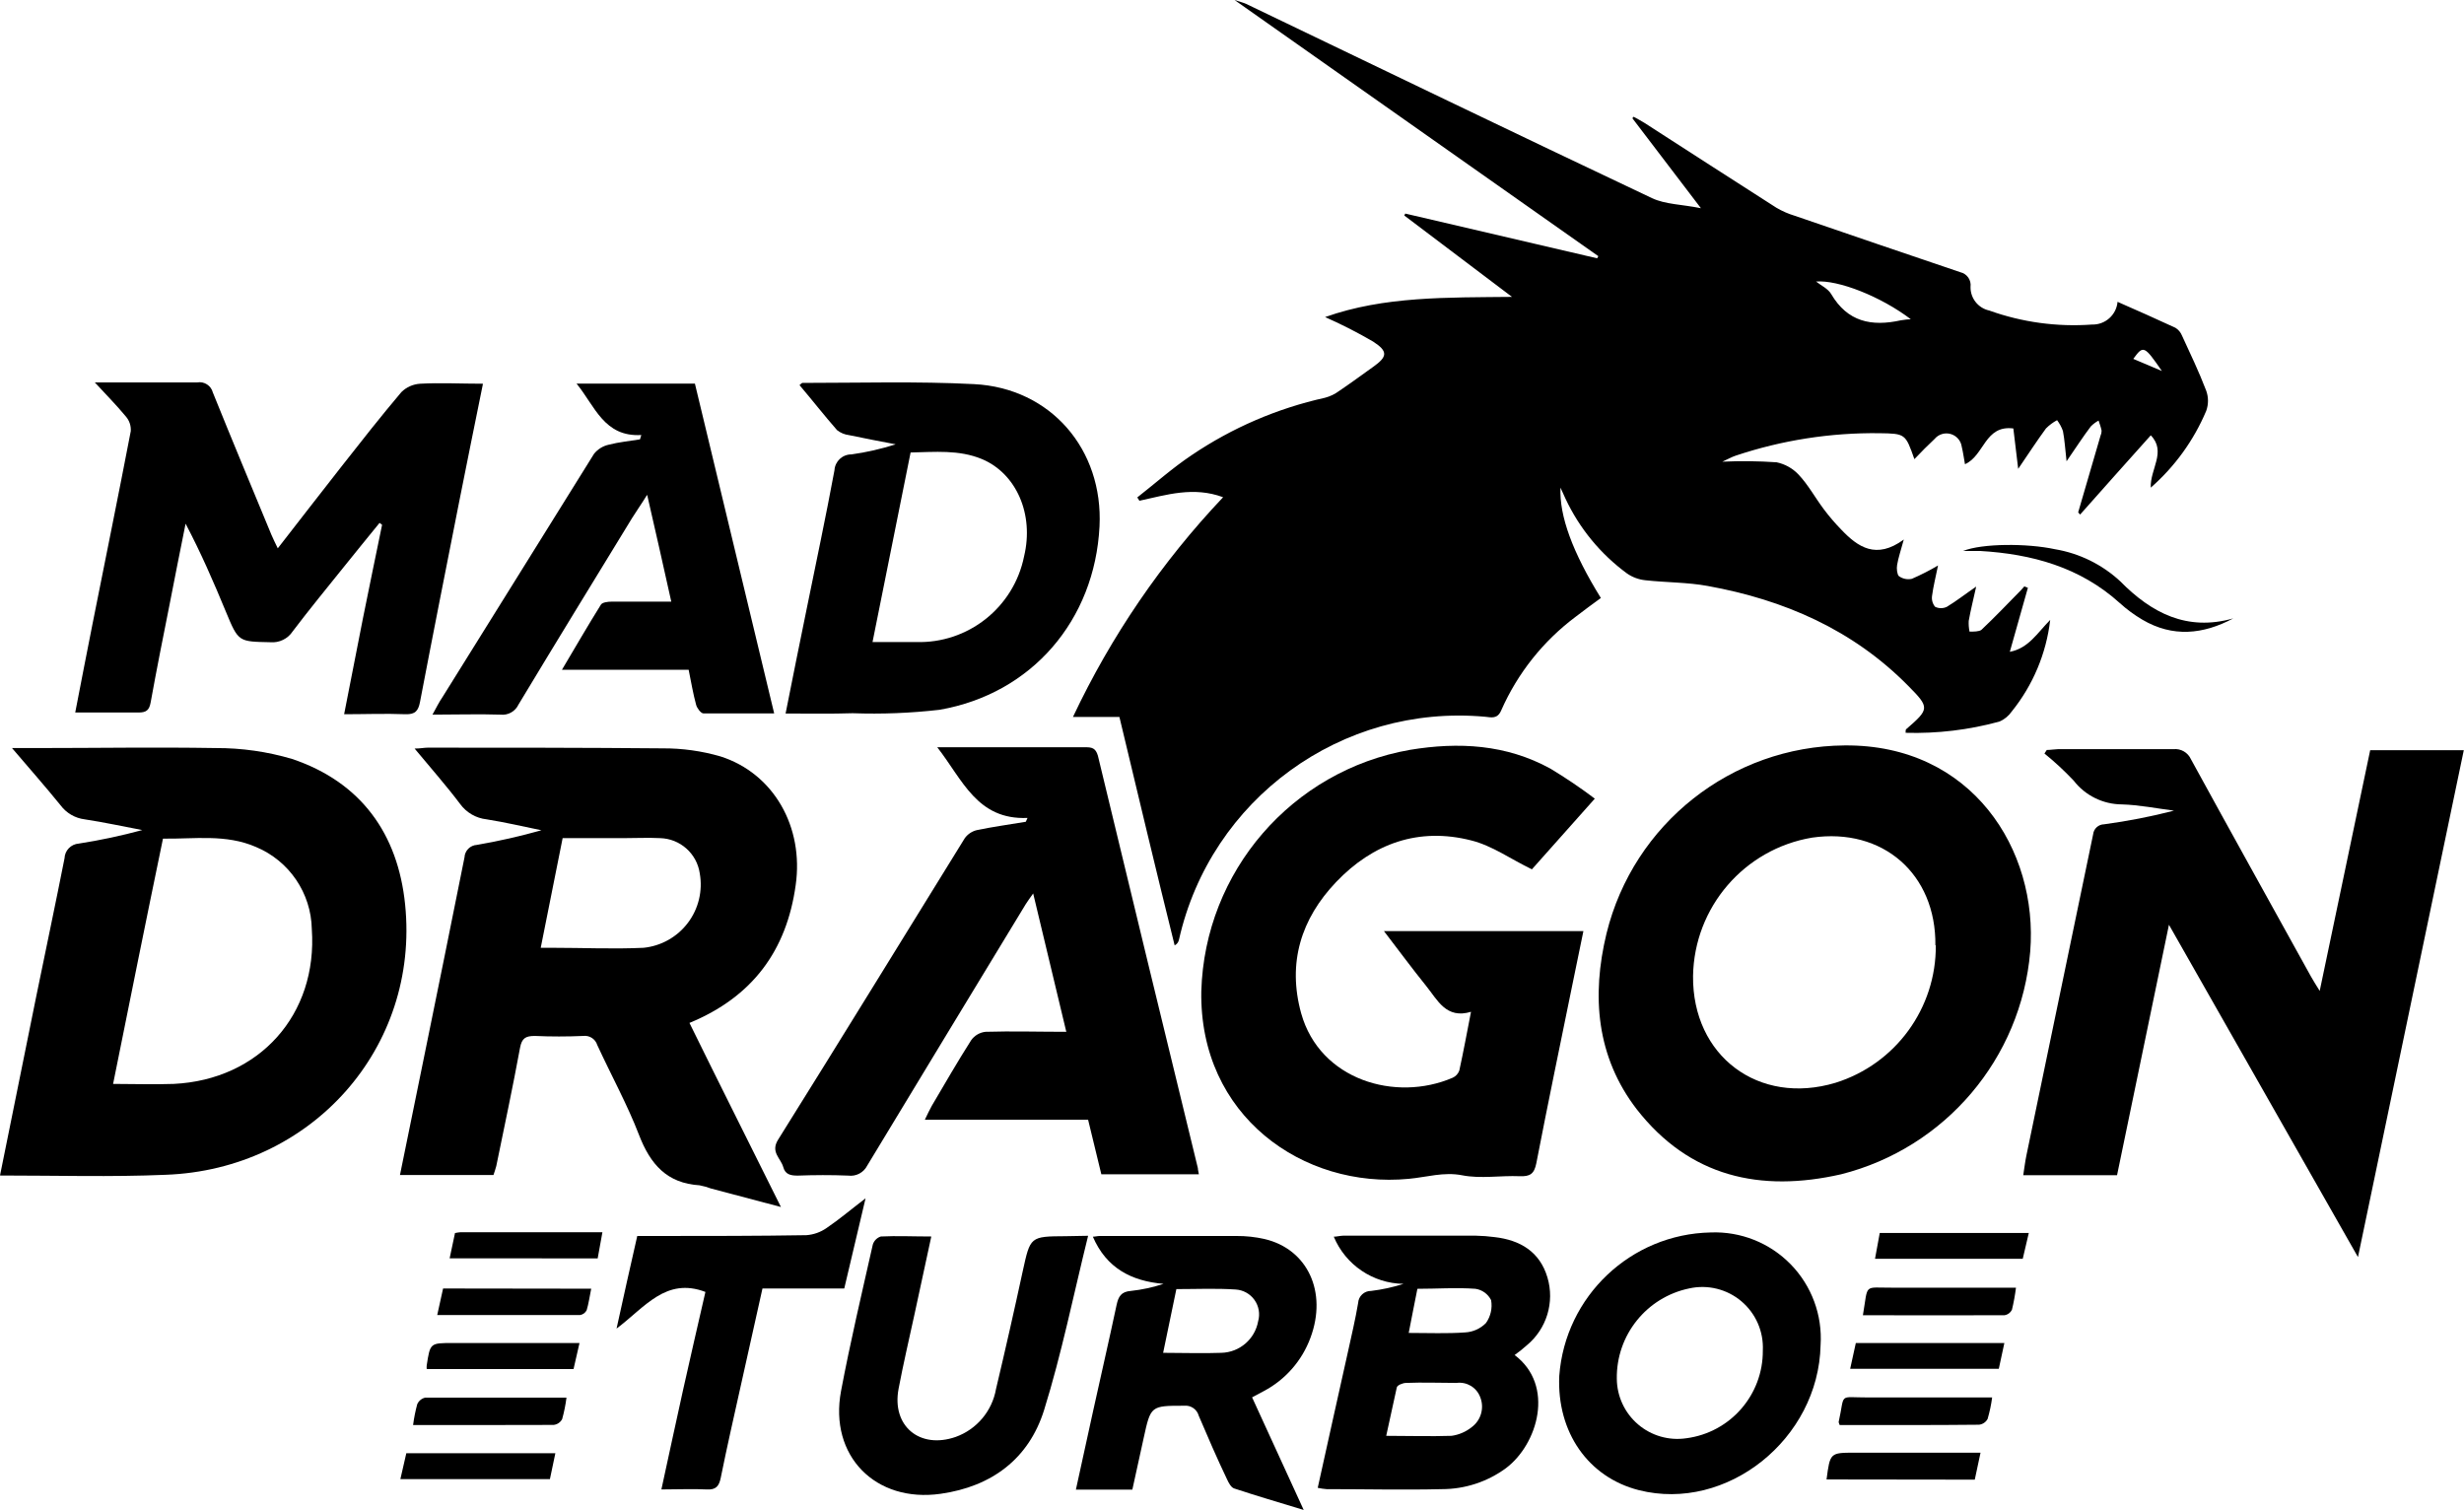
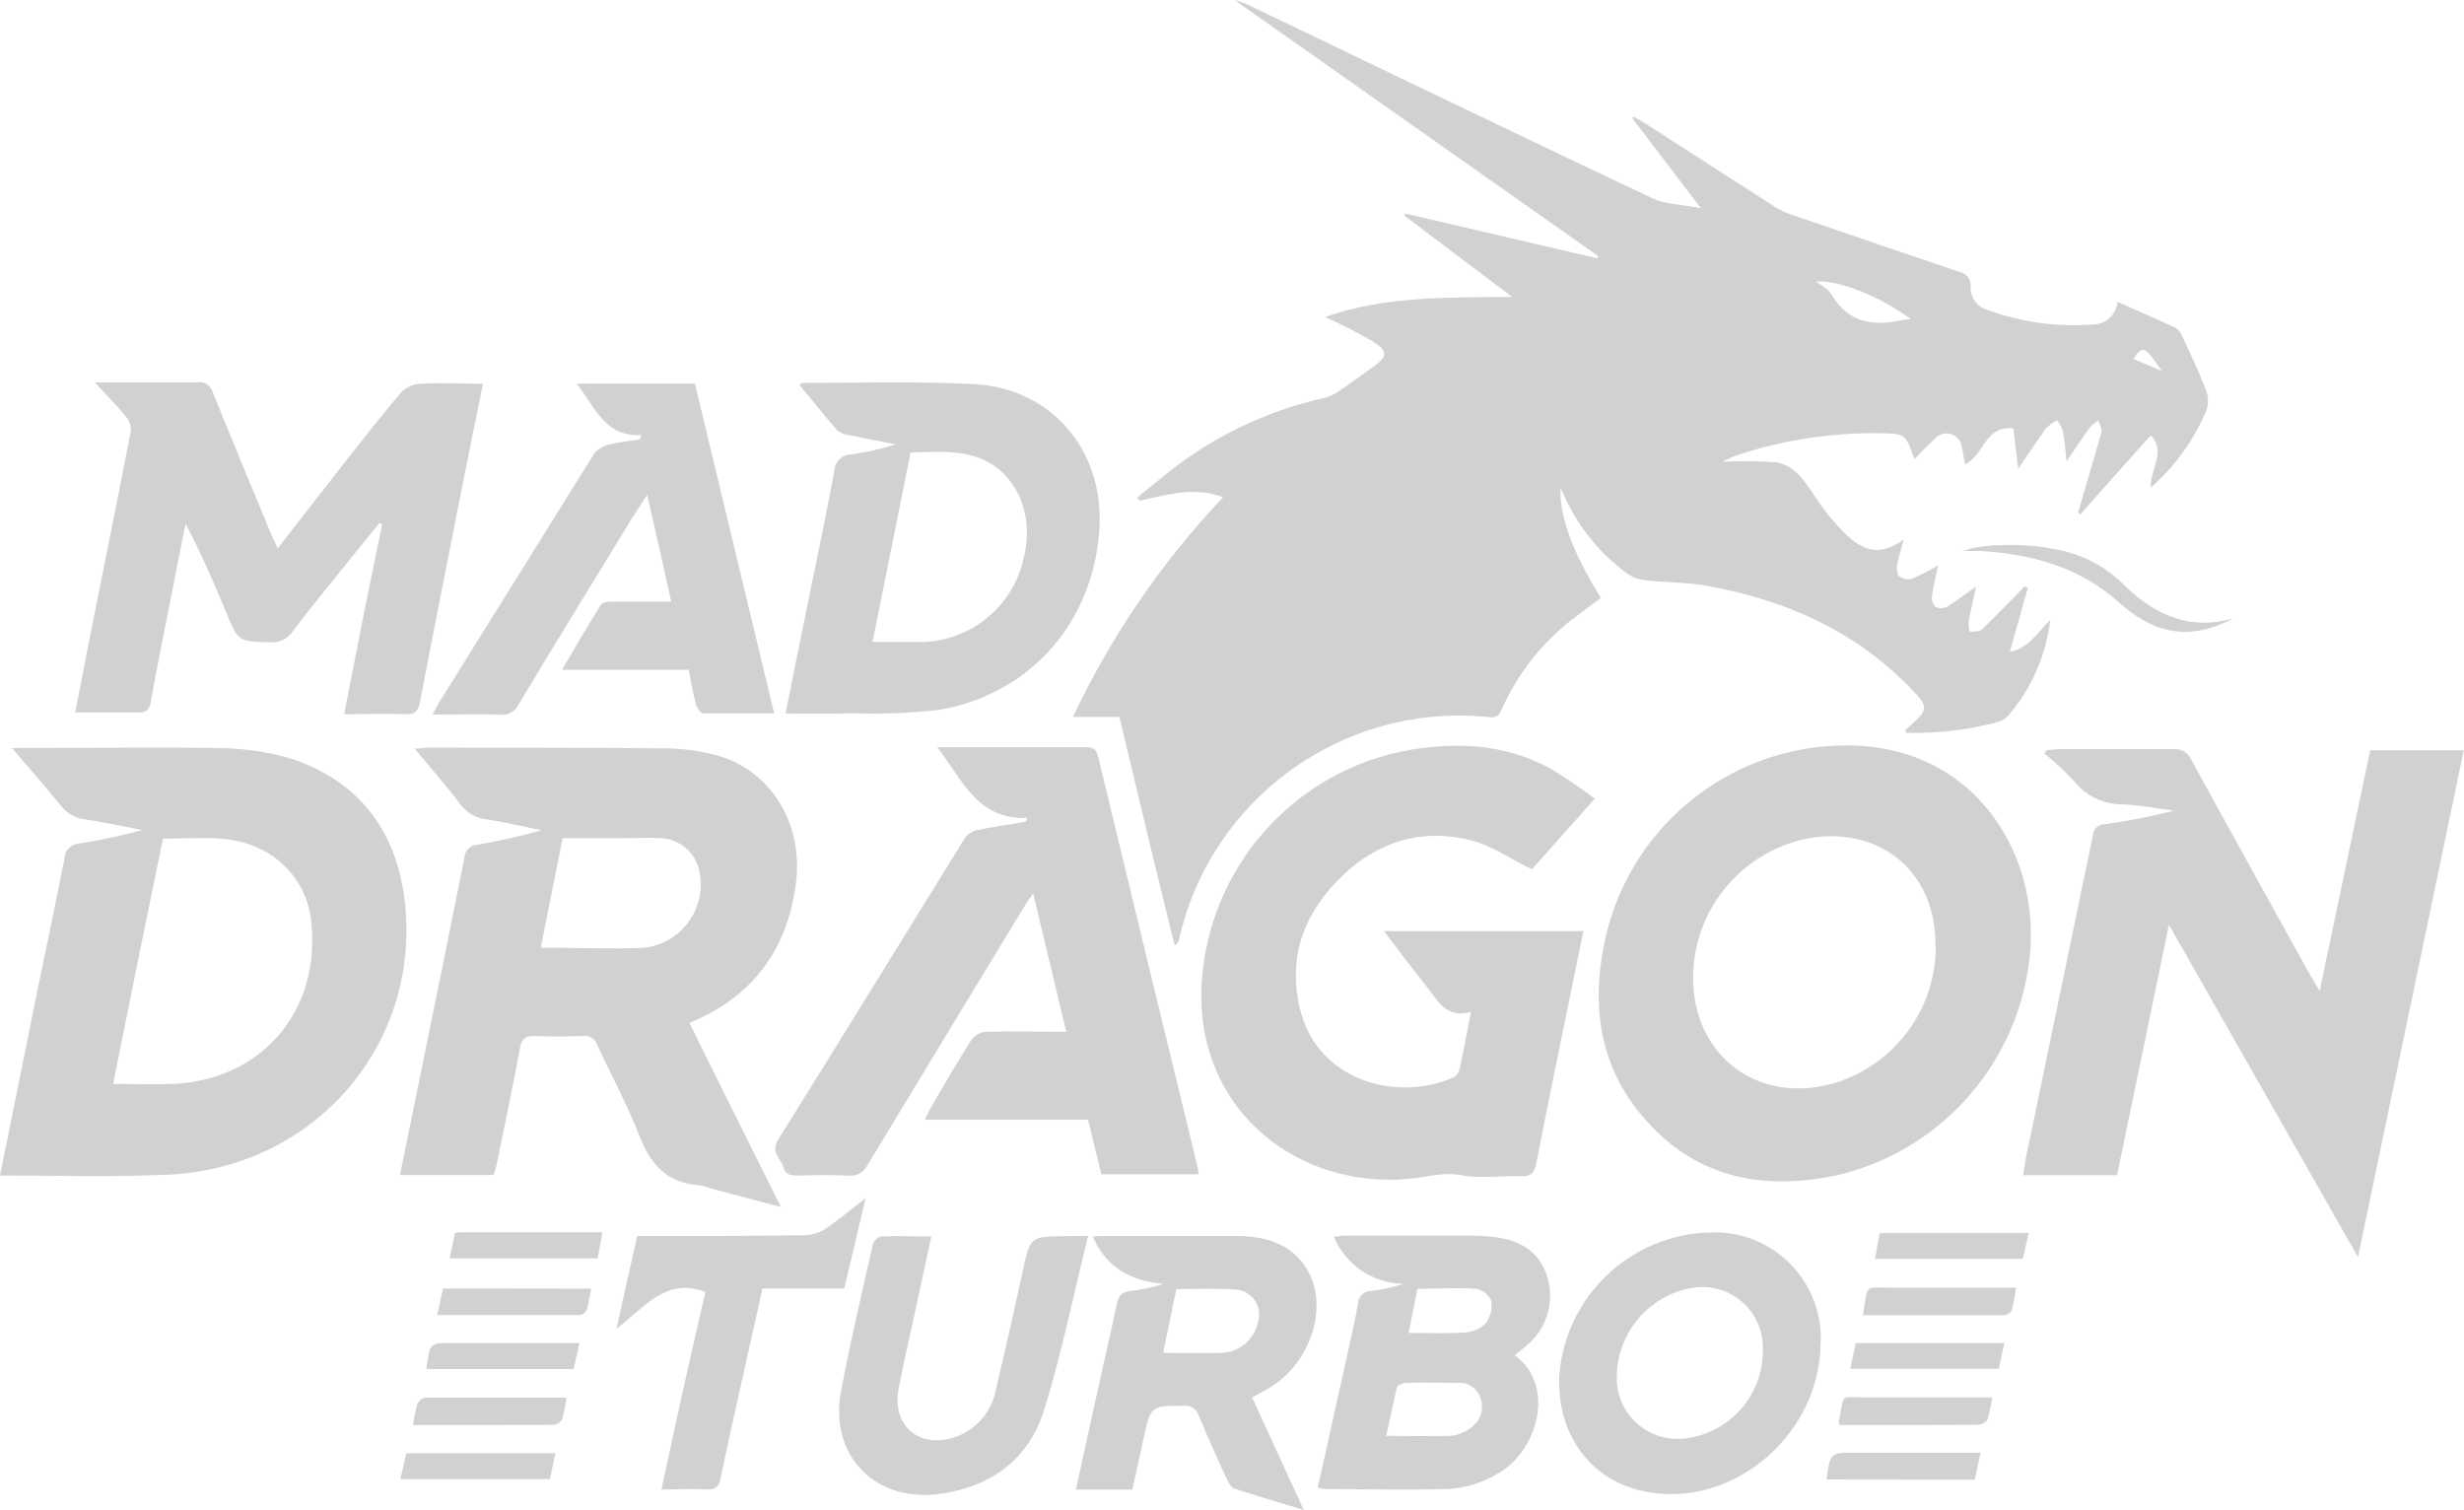
- <svg xmlns="http://www.w3.org/2000/svg" viewBox="0 0 244.02 149.53">
+ <svg xmlns="http://www.w3.org/2000/svg" viewBox="0 0 244.02 149.53" opacity="0.18">
  <g id="Camada_2" data-name="Camada 2">
    <g id="Layer_1" data-name="Layer 1">
      <path d="M110.86,71h-4.6a83.27,83.27,0,0,1,14.87-21.76c-2.94-1.09-5.61-.23-8.29.35l-.21-.33c1.79-1.4,3.5-2.93,5.39-4.19a38.41,38.41,0,0,1,13.2-5.68,4.09,4.09,0,0,0,1.41-.68c1.14-.77,2.24-1.58,3.36-2.38,1.41-1,1.5-1.53,0-2.5a47.35,47.35,0,0,0-4.76-2.43c5.85-2.08,12.11-1.93,18.51-2l-10.67-8.06.1-.19,19,4.43.12-.21L122.26,0c.63.21.9.27,1.14.38,13.39,6.43,26.77,12.89,40.2,19.24,1.33.63,3,.62,4.85,1l-6.79-8.91.12-.15c.36.2.73.39,1.08.61,4.35,2.8,8.7,5.62,13.06,8.4a8.27,8.27,0,0,0,1.8.79q8.21,2.82,16.43,5.6a1.31,1.31,0,0,1,1,1.45A2.35,2.35,0,0,0,197,30.75a24.83,24.83,0,0,0,10.18,1.39,2.47,2.47,0,0,0,2.53-2.25c2,.88,3.86,1.7,5.73,2.57a1.6,1.6,0,0,1,.65.77c.83,1.8,1.69,3.6,2.4,5.46a2.93,2.93,0,0,1,0,2A20.87,20.87,0,0,1,213,48.29c-.09-1.82,1.58-3.56,0-5.18-2.43,2.72-4.73,5.28-7,7.85l-.19-.22,2.21-7.58a1.2,1.2,0,0,0,.11-.51c-.07-.36-.2-.7-.3-1a3.24,3.24,0,0,0-.77.58c-.76,1-1.46,2.09-2.4,3.45-.14-1.24-.19-2.12-.36-3a4,4,0,0,0-.58-1.07,4.64,4.64,0,0,0-1.1.82c-.88,1.2-1.7,2.46-2.75,4-.19-1.59-.34-2.78-.48-4-2.84-.36-2.87,2.7-4.79,3.54-.11-.58-.18-1.16-.32-1.73a1.53,1.53,0,0,0-2.69-.77c-.66.62-1.3,1.26-2,2-.89-2.52-.89-2.53-3.47-2.57a43.2,43.2,0,0,0-14.22,2.22c-.4.13-.77.35-1.33.6a47.42,47.42,0,0,1,5.37.06A4.15,4.15,0,0,1,178.12,47c.95,1,1.65,2.3,2.5,3.43a20.63,20.63,0,0,0,1.71,2c1.67,1.76,3.48,3,6.21,1-.3,1.1-.54,1.8-.66,2.51-.07.36,0,.94.17,1.11a1.59,1.59,0,0,0,1.29.27A23,23,0,0,0,191.93,56c-.23,1.14-.47,2.08-.59,3a1.38,1.38,0,0,0,.3,1.09,1.33,1.33,0,0,0,1.17,0c.93-.56,1.79-1.24,2.9-2-.28,1.27-.55,2.33-.74,3.4a4.28,4.28,0,0,0,.08,1.06c.4,0,.94,0,1.17-.17,1.35-1.27,2.63-2.62,3.93-3.94l.33-.37.35.14c-.58,2.07-1.17,4.14-1.79,6.34,1.86-.35,2.72-1.87,4-3.16a17.7,17.7,0,0,1-3.81,9.07,2.82,2.82,0,0,1-1.23,1,31.81,31.81,0,0,1-9.28,1.11c0-.2,0-.32.06-.36,2.31-2,2.34-2.13.2-4.29-5.48-5.56-12.29-8.52-19.85-9.89-2-.37-4.14-.34-6.2-.57a3.87,3.87,0,0,1-1.8-.67,19.39,19.39,0,0,1-6.09-7.4c-.15-.31-.28-.62-.5-1.1-.12,2.81,1.19,6.39,4,10.93-.83.61-1.68,1.22-2.5,1.86a23.32,23.32,0,0,0-7.36,9.25c-.38.91-1,.71-1.6.65a28.44,28.44,0,0,0-30.32,22.07.8.8,0,0,1-.43.57C114.47,86.13,112.69,78.64,110.86,71Zm78.41-39.36c-3-2.29-7.24-3.94-9.42-3.76.51.4,1.19.71,1.5,1.24,1.62,2.76,4,3.24,6.9,2.6A8,8,0,0,1,189.27,31.61Zm22,3.9,2.83,1.2C212.36,34.22,212.26,34.18,211.29,35.51Z" />
      <path d="M214.8,91.58c-1.77,8.53-3.45,16.65-5.14,24.8h-9.29c.11-.68.18-1.32.31-1.94q3.31-15.9,6.61-31.81a1.11,1.11,0,0,1,1.09-1,59.46,59.46,0,0,0,6.92-1.35c-1.72-.22-3.44-.57-5.16-.62a6.08,6.08,0,0,1-4.78-2.36,29.48,29.48,0,0,0-2.89-2.68l.23-.35c.37,0,.74-.07,1.11-.08,3.81,0,7.62,0,11.43,0a1.71,1.71,0,0,1,1.74,1c3.93,7.18,7.91,14.33,11.87,21.49.22.41.48.79.88,1.45,1.71-8.13,3.35-16,5-23.84H244c-3.48,16.68-6.94,33.25-10.48,50.2Z" />
      <path d="M68.28,101.3c3,6.11,6,12.07,9.06,18.23l-6.92-1.83a7,7,0,0,0-1.14-.32c-3.22-.2-4.87-2.06-6-5s-2.76-5.92-4.13-8.89a1.29,1.29,0,0,0-1.4-.9c-1.59.07-3.19.07-4.78,0-.91,0-1.29.21-1.47,1.18-.72,3.91-1.55,7.8-2.35,11.7-.07.29-.18.58-.28.89H39.61c.75-3.65,1.48-7.23,2.21-10.82Q43.93,95.24,46,84.91a1.3,1.3,0,0,1,1.23-1.24,62.36,62.36,0,0,0,6.39-1.45c-1.8-.37-3.6-.79-5.42-1.08a3.74,3.74,0,0,1-2.63-1.52c-1.38-1.83-2.9-3.55-4.51-5.49.57,0,.94-.09,1.31-.09,7.75,0,15.5,0,23.25.07a20.15,20.15,0,0,1,5.74.8c5.28,1.69,8.26,7,7.44,12.74C77.9,94.15,74.51,98.73,68.28,101.3ZM53.55,93.86h1.19c3,0,6,.14,9,0a6.3,6.3,0,0,0,5.56-7.37A4.08,4.08,0,0,0,65.37,83c-1.19-.06-2.39,0-3.58,0H55.72Z" />
      <path d="M0,116.41c1.22-6,2.39-11.85,3.58-17.69C4.52,94.13,5.49,89.55,6.39,85A1.52,1.52,0,0,1,7.8,83.54a57.4,57.4,0,0,0,6.29-1.34c-1.9-.36-3.79-.77-5.7-1.06A3.51,3.51,0,0,1,6,79.75c-1.5-1.85-3.08-3.64-4.81-5.67H3.57c5.93,0,11.87-.1,17.79,0a26.29,26.29,0,0,1,7.57,1.08c6.81,2.29,10.48,7.4,11.19,14.41,1.45,14.2-9.27,26.25-23.73,26.77C11,116.57,5.6,116.41,0,116.41Zm11.2-9.07c2.09,0,4,.07,6,0,8.48-.41,14.27-6.86,13.68-15.33a9,9,0,0,0-5.52-8.13c-3-1.31-6.14-.78-9.22-.83C14.45,91.2,12.84,99.2,11.2,107.34Z" />
      <path d="M182.67,73.82c12.6-.12,19.21,10.33,18.39,20.42a24.92,24.92,0,0,1-18.73,22.05c-8,1.82-15,.26-20.23-6.43-4-5.19-4.5-11.22-3-17.42A24.46,24.46,0,0,1,182.67,73.82Zm9,19.79c.07-7.07-5.21-11.67-12.21-10.66a14.13,14.13,0,0,0-11.79,13.7c-.08,7.92,6.49,12.86,14.1,10.58A14.15,14.15,0,0,0,191.71,93.61Z" />
      <path d="M157.94,79.09l-6.23,7c-2.08-1-3.92-2.34-6-2.86-5.2-1.33-9.74.29-13.39,4.12-3.47,3.64-4.84,8-3.46,13,1.85,6.61,9.35,8.81,15,6.38a1.24,1.24,0,0,0,.66-.71c.41-1.86.75-3.72,1.16-5.82-2.47.74-3.31-1.17-4.44-2.56-1.38-1.71-2.69-3.49-4.18-5.43h19.75c-.37,1.8-.74,3.55-1.09,5.3-1.2,5.89-2.43,11.78-3.57,17.68-.21,1.07-.63,1.33-1.65,1.29-1.9-.08-3.86.27-5.69-.09s-3.54.19-5.3.35c-10.47,1-20.75-6.24-20.54-18.58a25,25,0,0,1,20.65-23.9c4.84-.8,9.54-.55,13.93,1.86A50.77,50.77,0,0,1,157.94,79.09Z" />
      <path d="M101.76,81c-5,.21-6.42-3.77-8.94-7h4.46c3.41,0,6.82,0,10.23,0,.64,0,1,.09,1.22.84q4.92,20.43,9.9,40.84c0,.17.06.34.1.61h-9.66c-.42-1.73-.85-3.52-1.31-5.4H91.59c.29-.59.47-1,.7-1.4,1.28-2.17,2.54-4.36,3.89-6.48a2,2,0,0,1,1.42-.83c2.6-.08,5.21,0,8,0l-3.28-13.7c-.34.48-.56.77-.75,1.08q-7.86,12.93-15.68,25.86a1.84,1.84,0,0,1-1.89,1c-1.68-.07-3.36-.06-5,0-.71,0-1.23-.11-1.43-.84-.24-.88-1.29-1.48-.51-2.72C83.23,103,89.36,93,95.55,83a2.07,2.07,0,0,1,1.22-.8c1.6-.33,3.21-.55,4.82-.82Z" />
      <path d="M37.59,51.78c-1.16,1.43-2.33,2.85-3.48,4.29-1.72,2.14-3.46,4.26-5.12,6.45a2.4,2.4,0,0,1-2.21,1.08c-3.15-.07-3.16,0-4.4-3s-2.47-5.83-4-8.74c-.54,2.69-1.08,5.38-1.6,8.07-.64,3.21-1.28,6.42-1.86,9.63-.14.77-.43,1-1.2,1-2,0-4.06,0-6.27,0,.59-3,1.14-5.94,1.73-8.86,1.26-6.33,2.55-12.65,3.77-19a2,2,0,0,0-.49-1.46c-.94-1.14-2-2.2-3.07-3.37h3.77c2.12,0,4.25,0,6.37,0a1.36,1.36,0,0,1,1.55,1c1.9,4.71,3.86,9.4,5.8,14.09.17.41.37.79.63,1.34,2.16-2.77,4.23-5.46,6.33-8.13,1.94-2.47,3.88-4.94,5.91-7.34A2.9,2.9,0,0,1,41.61,38c2-.11,4,0,6.22,0-.81,4-1.6,7.87-2.36,11.71-1.3,6.59-2.61,13.18-3.87,19.78-.17.9-.47,1.27-1.44,1.24-2-.08-4,0-6.08,0,.64-3.26,1.24-6.37,1.86-9.48s1.27-6.19,1.9-9.28Z" />
      <path d="M77.8,70.66c.72-3.59,1.39-7,2.08-10.32.93-4.59,1.91-9.17,2.76-13.77A1.67,1.67,0,0,1,84.32,45a26,26,0,0,0,4.38-1c-1.54-.3-3.08-.58-4.62-.91a2.38,2.38,0,0,1-1.18-.49c-1.27-1.45-2.48-3-3.72-4.46.16-.13.22-.22.29-.22,5.66,0,11.33-.17,17,.12,7.6.39,12.8,6.48,12.42,14.09-.47,9.28-6.7,16.57-15.84,18.16a57.23,57.23,0,0,1-8.6.34C82.31,70.7,80.18,70.66,77.8,70.66Zm8.61-7.08h4.28a10.58,10.58,0,0,0,10.73-8.49c1-4.15-.76-8.2-4.18-9.63-2.27-.94-4.66-.7-7.06-.65C88.92,51.08,87.69,57.23,86.41,63.58Z" />
      <path d="M63.51,43.08c-3.68.21-4.58-2.84-6.41-5.09H68.82l7.85,32.66c-2.49,0-4.77,0-7,0-.26,0-.64-.52-.73-.85-.3-1.1-.49-2.24-.74-3.47H55.65c1.37-2.31,2.58-4.4,3.86-6.45.14-.23.69-.3,1.06-.3,1.9,0,3.8,0,5.91,0C65.69,56,64.93,52.67,64.09,49c-.62,1-1.07,1.62-1.49,2.3-3.76,6.15-7.53,12.29-11.25,18.47a1.75,1.75,0,0,1-1.79,1c-2.15-.07-4.32,0-6.73,0,.39-.71.65-1.24,1-1.75,5-8,10-16.07,15-24.08a2.58,2.58,0,0,1,1.45-.9c1-.26,2.06-.36,3.1-.53Z" />
      <path d="M150,134.19c4,3,2.31,8.83-.87,11.21a10.7,10.7,0,0,1-6.33,2.07c-3.81.09-7.61,0-11.42,0a6.46,6.46,0,0,1-.88-.13c1-4.55,2-9,3-13.5.35-1.6.73-3.19,1-4.8a1.27,1.27,0,0,1,1.29-1.2,17.35,17.35,0,0,0,3.21-.7,7.59,7.59,0,0,1-6.91-4.67c.28,0,.6-.09.92-.1l13.15,0a16.28,16.28,0,0,1,1.85.14c2.55.29,4.49,1.46,5.24,4a6.36,6.36,0,0,1-2.05,6.72A14.62,14.62,0,0,1,150,134.19Zm-12.76,8c2.29,0,4.41.07,6.51,0a4.07,4.07,0,0,0,2-.86,2.53,2.53,0,0,0,.83-3,2.19,2.19,0,0,0-2.33-1.38c-1.68,0-3.36-.07-5,0-.32,0-.87.22-.92.45C138,138.9,137.65,140.49,137.28,142.2ZM139.51,132c2,0,3.79.08,5.58-.05a3.12,3.12,0,0,0,2.07-.93,3,3,0,0,0,.51-2.27,2.07,2.07,0,0,0-1.55-1.12c-1.88-.14-3.77,0-5.75,0C140.09,129,139.83,130.4,139.51,132Z" />
      <path d="M124,138.38l5.11,11.15c-2.46-.75-4.69-1.4-6.89-2.13-.3-.1-.54-.55-.7-.9-1-2.09-1.9-4.18-2.8-6.29a1.36,1.36,0,0,0-1.46-1c-3.3,0-3.3,0-4,3.21-.36,1.68-.73,3.35-1.12,5.1h-5.59c.58-2.68,1.14-5.25,1.71-7.81.77-3.5,1.58-7,2.32-10.48.18-.84.46-1.32,1.42-1.39a15.66,15.66,0,0,0,3.23-.7c-3.18-.27-5.66-1.56-7-4.67.21,0,.45-.07.69-.07,4.52,0,9,0,13.55,0a12.22,12.22,0,0,1,2.76.3c4.27,1,6.24,5.25,4.55,9.78a9.81,9.81,0,0,1-4.62,5.28Zm-7.5-10.72c-.44,2.11-.87,4.15-1.31,6.31,2.07,0,3.92.07,5.77,0a3.8,3.8,0,0,0,3.64-3.13,2.47,2.47,0,0,0-2.23-3.14C120.43,127.57,118.49,127.66,116.49,127.66Z" />
      <path d="M180.3,133.21c-.2,9.31-9.29,16.56-18,14.36-5-1.27-8.13-5.73-7.88-11.31a15.35,15.35,0,0,1,15-14.21A10.49,10.49,0,0,1,180.3,133.21Zm-5.72.53a6,6,0,0,0-7.28-6.15,9,9,0,0,0-7.18,8.95,6,6,0,0,0,6.88,5.89A8.7,8.7,0,0,0,174.58,133.74Z" />
      <path d="M107.76,122.38c-1.46,5.9-2.62,11.67-4.36,17.26-1.51,4.82-5.17,7.57-10.24,8.29-6.46.92-11.07-3.76-9.87-10.17.92-4.87,2.06-9.69,3.15-14.52a1.22,1.22,0,0,1,.79-.79c1.58-.08,3.17,0,5,0-.57,2.64-1.11,5.17-1.66,7.69s-1.11,4.92-1.58,7.39c-.7,3.7,2.1,6,5.65,4.77a6.18,6.18,0,0,0,4-4.75q1.38-5.81,2.64-11.64c.76-3.46.72-3.47,4.28-3.49Z" />
      <path d="M63.11,122.4h2.27c4.83,0,9.65,0,14.48-.08a4,4,0,0,0,2-.71c1.24-.84,2.38-1.81,3.86-2.94-.75,3.16-1.42,6-2.11,8.93H75.51c-.73,3.26-1.43,6.4-2.13,9.55s-1.38,6.12-2,9.19c-.17.84-.48,1.21-1.38,1.16-1.41-.07-2.82,0-4.5,0,.74-3.4,1.44-6.66,2.16-9.91s1.47-6.45,2.2-9.65c-3.92-1.49-6,1.53-8.8,3.63C61.77,128.32,62.42,125.43,63.11,122.4Z" />
      <path d="M40.91,141.12a15.61,15.61,0,0,1,.41-2.06,1.14,1.14,0,0,1,.78-.65c4.63,0,9.26,0,14,0a14.55,14.55,0,0,1-.43,2.13,1.09,1.09,0,0,1-.84.57C50.28,141.13,45.69,141.12,40.91,141.12Z" />
      <path d="M182.19,141.12c-.08-.22-.11-.27-.1-.3.66-2.94-.1-2.42,2.9-2.43,3.54,0,7.08,0,10.62,0h1.68a14,14,0,0,1-.45,2.13,1.1,1.1,0,0,1-.85.57C191.4,141.14,186.8,141.12,182.19,141.12Z" />
      <path d="M40.24,143.91H55l-.54,2.57H39.65Z" />
      <path d="M183.23,135.55l.56-2.55H198.5c-.19.87-.36,1.68-.55,2.55Z" />
      <path d="M180.89,146.51c.35-2.65.35-2.65,2.82-2.65l10.88,0h1.55l-.57,2.67Z" />
      <path d="M184.49,130.25c.55-3.21,0-2.71,2.95-2.73,3.45,0,6.9,0,10.36,0h1.85a19.35,19.35,0,0,1-.4,2.19,1,1,0,0,1-.73.54C193.88,130.26,189.23,130.25,184.49,130.25Z" />
      <path d="M200.92,122.1l-.6,2.56H185.69l.47-2.56Z" />
      <path d="M58.55,127.62c-.16.78-.25,1.47-.45,2.13a.89.89,0,0,1-.66.48c-4.67,0-9.34,0-14.14,0l.58-2.63Z" />
      <path d="M57.39,133l-.59,2.58H42.26a1.58,1.58,0,0,1,0-.37c.34-2.22.34-2.21,2.58-2.21Z" />
      <path d="M44.53,124.61l.53-2.5a3.59,3.59,0,0,1,.53-.08H59.66l-.47,2.59Z" />
      <path d="M221.17,61.24c-3,1.6-6,1.89-9,.13a13.75,13.75,0,0,1-2.24-1.65c-3.94-3.56-8.71-4.86-13.86-5.16-.48,0-1,0-1.65,0,1.87-.75,6.32-.77,9.1-.17a12.56,12.56,0,0,1,6.45,3.17C213.06,60.7,216.58,62.54,221.17,61.24Z" />
    </g>
  </g>
</svg>
